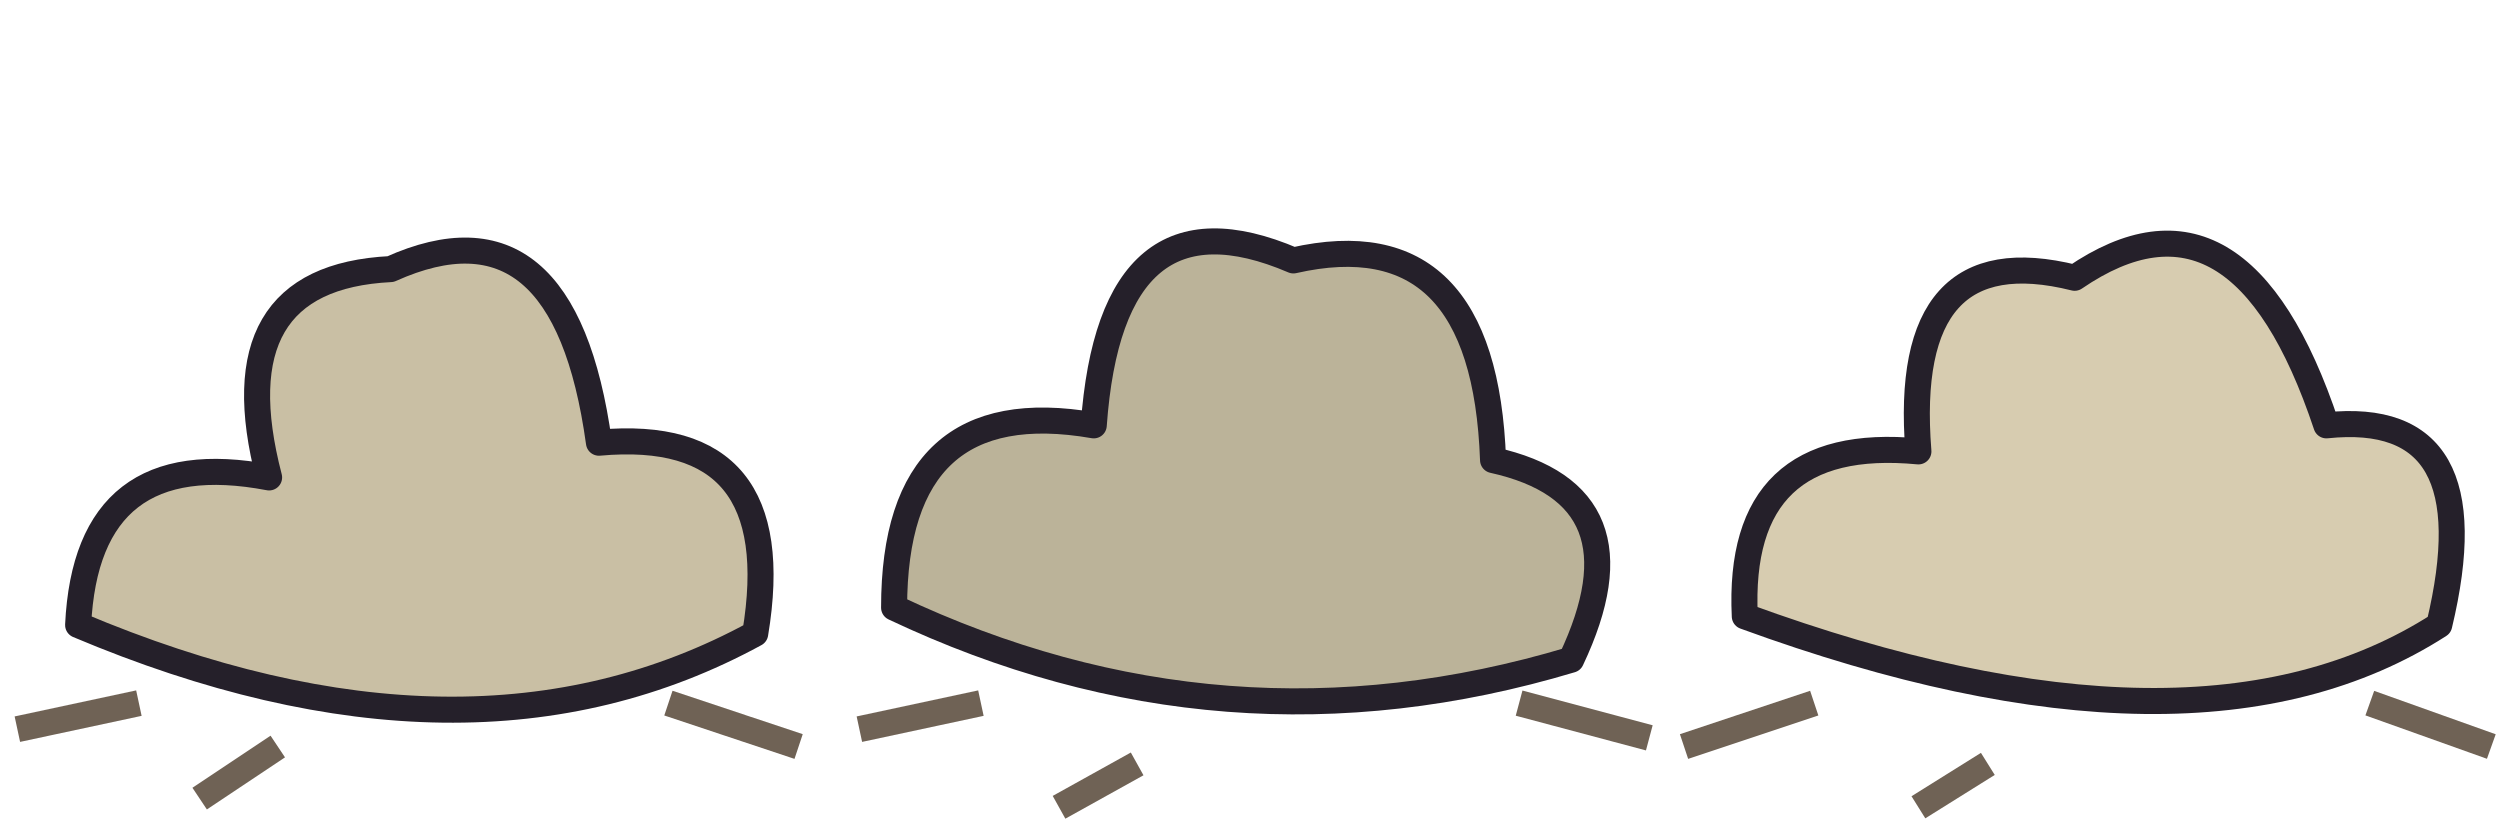
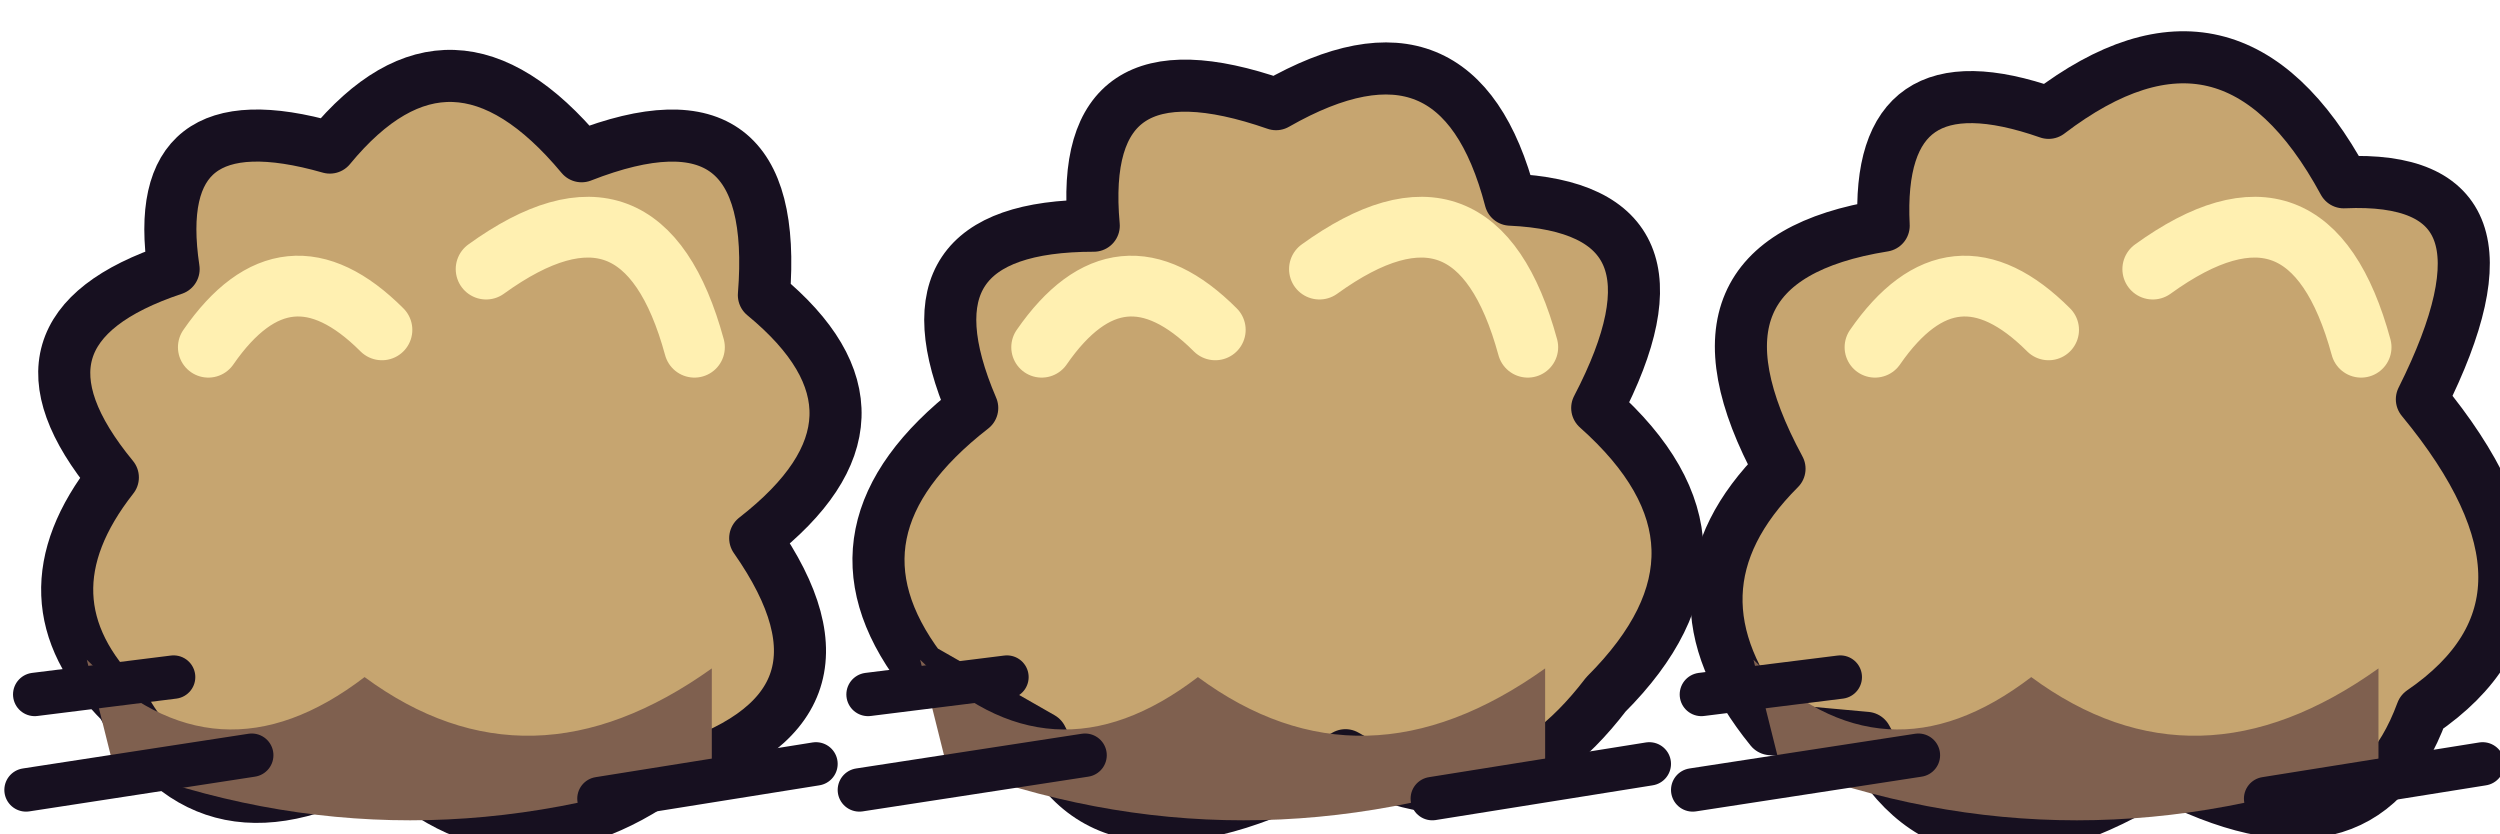
<svg xmlns="http://www.w3.org/2000/svg" width="288" height="96" viewBox="0 0 288 96">
-   <g transform="translate(0 0)" stroke="#25202a" stroke-width="3" stroke-linejoin="round">
-     <path d="M9 72 Q10 51 31 55 Q25 32 45 31 Q65 22 69 51 Q91 49 87 73 Q54 91 9 72Z" fill="#c9bfa4" />
-     <path d="M16 81 L2 84 M32 86 L23 92 M77 81 L92 86" stroke="#6f6255" fill="none" />
+   <g transform="translate(0 0)" stroke="#171020" stroke-width="7" stroke-linejoin="round" stroke-linecap="round">
+     <path d="M14 81 Q2 69 13 55 Q-1 38 20 31 Q17 11 38 17 Q52 0 67 18 Q90 9 88 34 Q105 48 87 62 Q101 82 77 89 Q59 102 44 87 Q24 99 14 81Z" fill="#c6a570" stroke-width="6" />
+     <path d="M10 76 Q25 91 42 78 Q61 92 82 77 L82 88 Q47 101 13 88Z" fill="#7f604f" stroke="none" />
+     <path d="M24 40 Q33 27 44 38 M56 31 Q74 18 80 40" fill="none" stroke="#fff0b1" stroke-width="7" />
+     <path d="M4 80 20 78 M3 91 29 87 M69 92 94 88" fill="none" stroke-width="5" />
  </g>
-   <g transform="translate(96 0)" stroke="#25202a" stroke-width="3" stroke-linejoin="round">
-     <path d="M7 70 Q7 45 30 49 Q32 21 53 30 Q75 25 76 53 Q94 57 85 76 Q45 88 7 70Z" fill="#bbb399" />
-     <path d="M17 81 L3 84 M35 88 L26 93 M79 81 L94 85" stroke="#6f6255" fill="none" />
+   <g transform="translate(96 0)" stroke="#171020" stroke-width="7" stroke-linejoin="round" stroke-linecap="round">
+     <path d="M10 77 Q-2 61 16 47 Q7 26 30 26 Q28 4 51 12 Q72 0 78 23 Q100 24 88 47 Q106 63 89 80 Q76 97 59 87 Q32 102 24 85Z" fill="#c6a570" stroke-width="6" />
+     <path d="M10 76 Q25 91 42 78 Q61 92 82 77 L82 88 Q47 101 13 88Z" fill="#7f604f" stroke="none" />
+     <path d="M24 40 Q33 27 44 38 M56 31 Q74 18 80 40" fill="none" stroke="#fff0b1" stroke-width="7" />
+     <path d="M4 80 20 78 M3 91 29 87 M69 92 94 88" fill="none" stroke-width="5" />
  </g>
-   <g transform="translate(192 0)" stroke="#25202a" stroke-width="3" stroke-linejoin="round">
-     <path d="M9 71 Q8 50 29 52 Q27 27 47 32 Q66 19 76 49 Q95 47 89 72 Q61 90 9 71Z" fill="#d7ccb0" />
-     <path d="M17 81 L2 86 M37 88 L29 93 M81 81 L95 86" stroke="#6f6255" fill="none" />
+   <g transform="translate(192 0)" stroke="#171020" stroke-width="7" stroke-linejoin="round" stroke-linecap="round">
+     <path d="M12 84 Q-1 68 13 54 Q0 30 25 26 Q24 6 44 13 Q65-3 78 21 Q100 20 87 46 Q106 69 87 82 Q80 101 57 89 Q33 104 23 85Z" fill="#c6a570" stroke-width="6" />
+     <path d="M10 76 Q25 91 42 78 Q61 92 82 77 L82 88 Q47 101 13 88Z" fill="#7f604f" stroke="none" />
+     <path d="M24 40 Q33 27 44 38 M56 31 Q74 18 80 40" fill="none" stroke="#fff0b1" stroke-width="7" />
+     <path d="M4 80 20 78 M3 91 29 87 M69 92 94 88" fill="none" stroke-width="5" />
  </g>
</svg>
